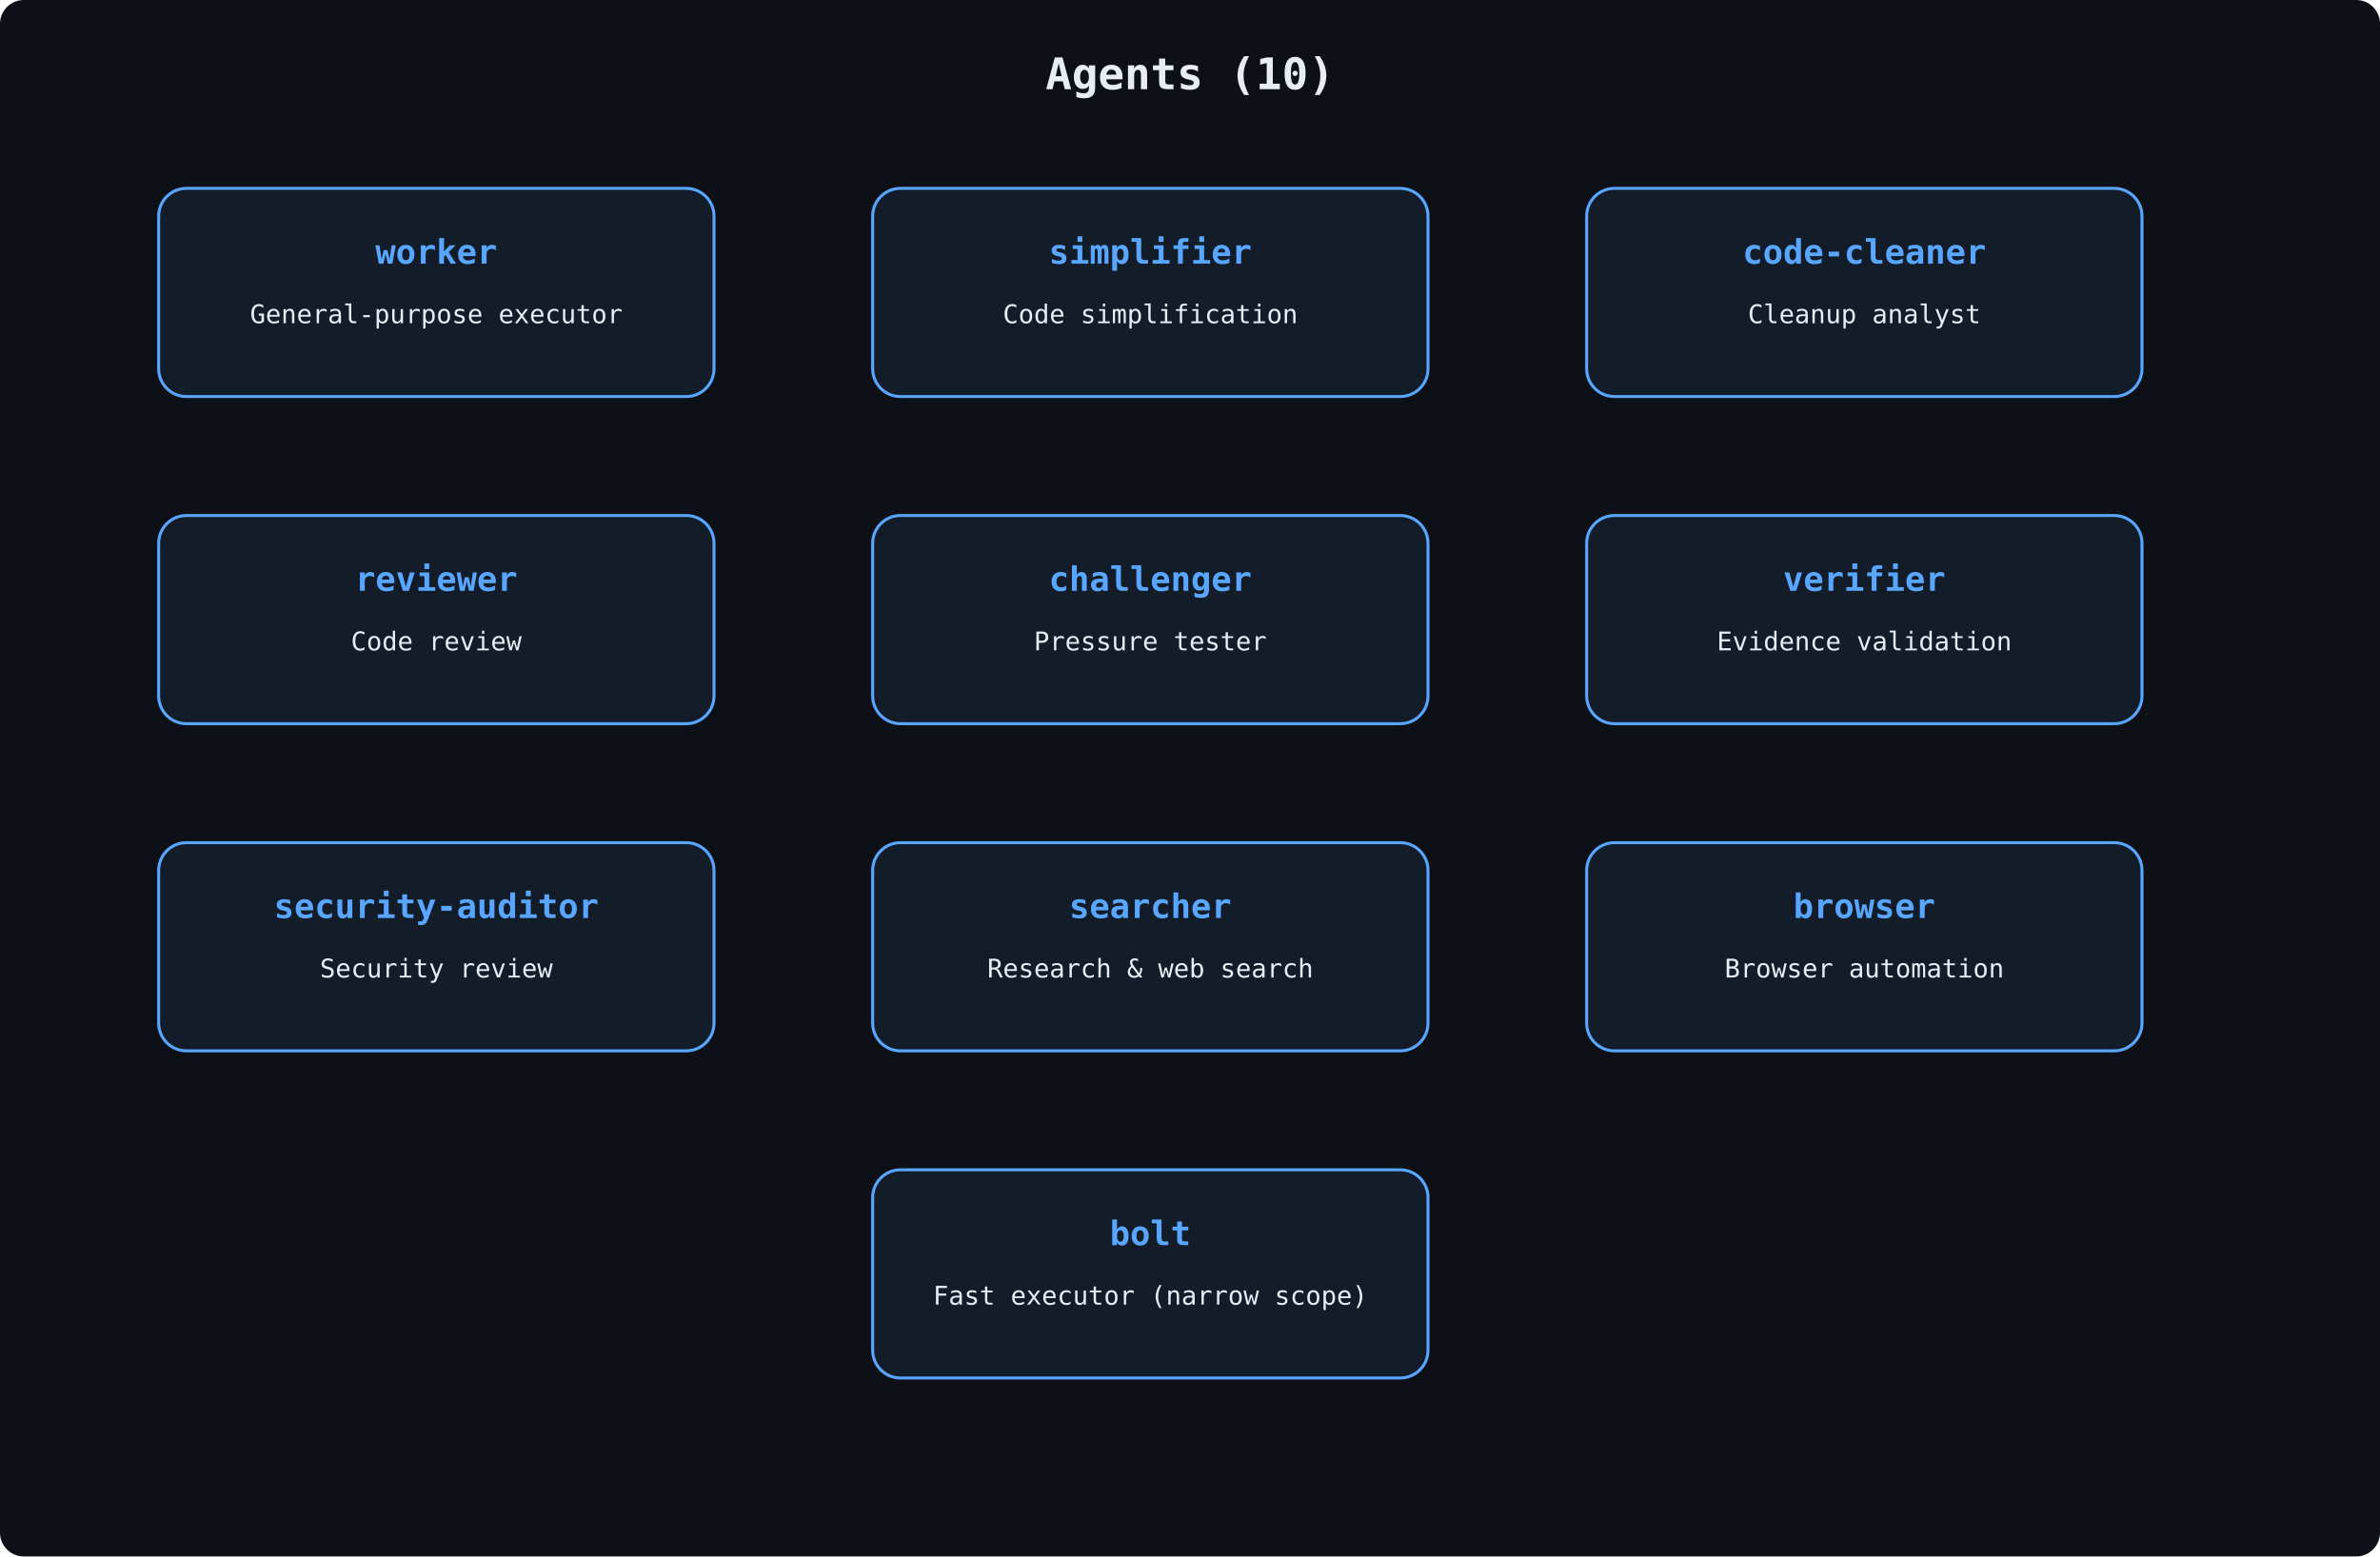
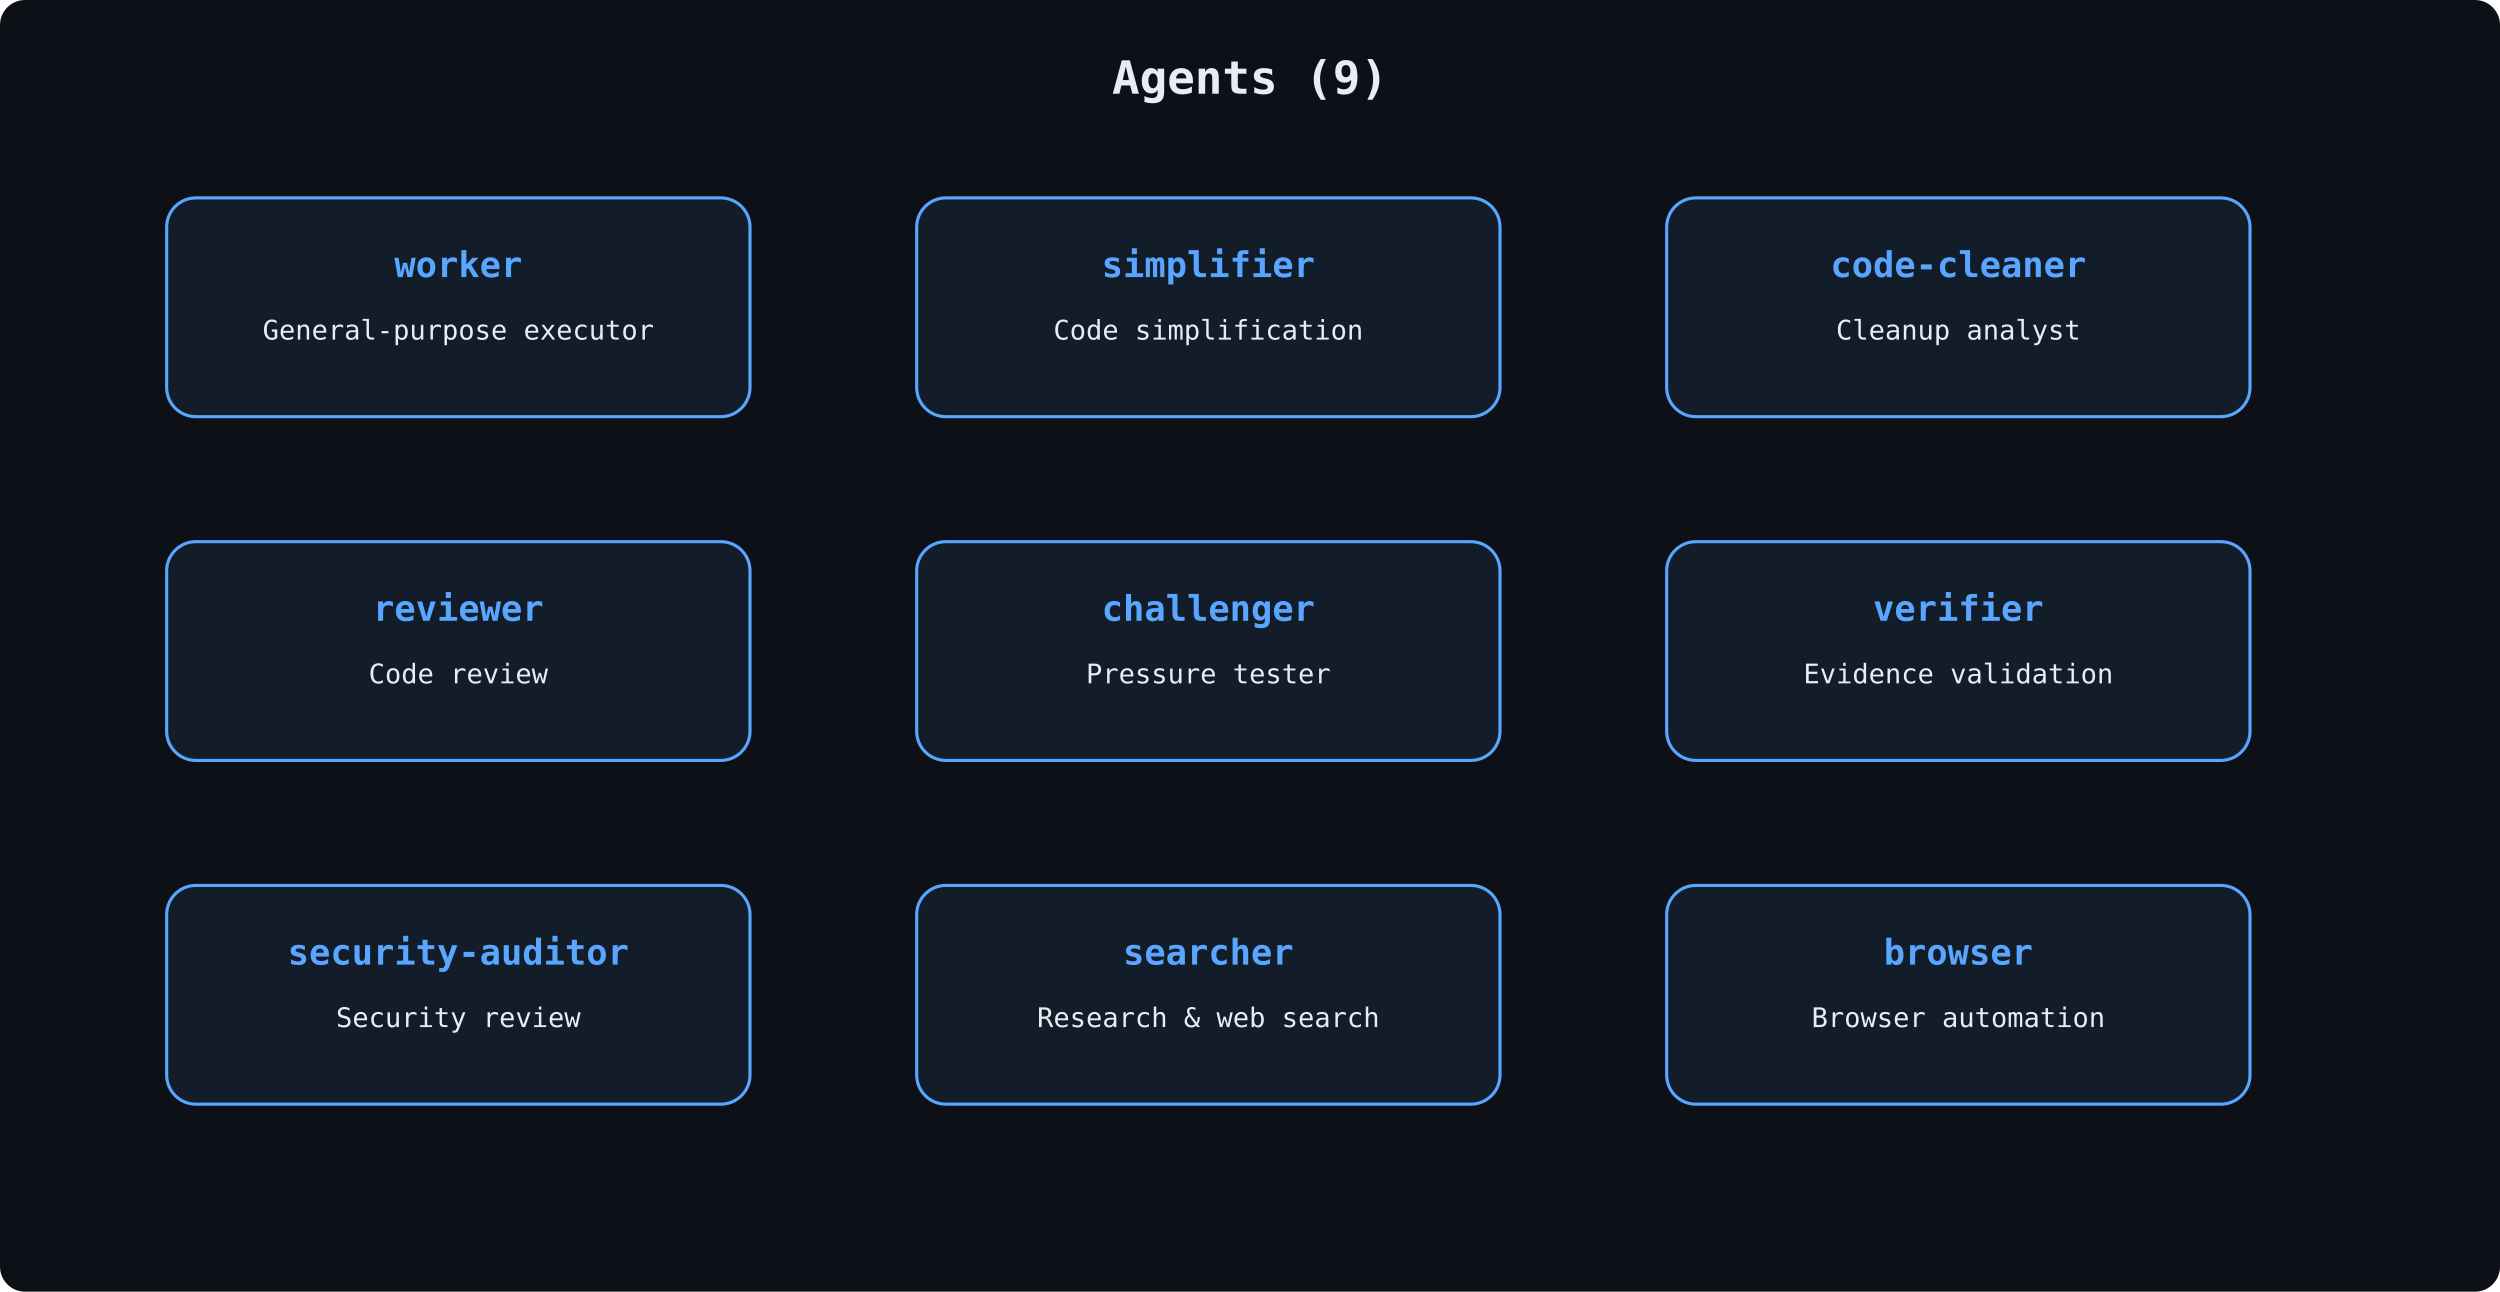
- <svg xmlns="http://www.w3.org/2000/svg" viewBox="0 0 1200 785" width="1200" height="785">
-   <rect width="1200" height="785" fill="#0d1117" rx="12" />
-   <text x="600" y="45" text-anchor="middle" fill="#e6edf3" font-family="monospace" font-size="22" font-weight="bold">Agents (10)</text>
+ <svg xmlns="http://www.w3.org/2000/svg" viewBox="0 0 1200 620" width="1200" height="620">
+   <rect width="1200" height="620" fill="#0d1117" rx="12" />
+   <text x="600" y="45" text-anchor="middle" fill="#e6edf3" font-family="monospace" font-size="22" font-weight="bold">Agents (9)</text>
  <g transform="translate(80,95)">
    <rect width="280" height="105" rx="14" fill="rgba(88,166,255,0.08)" stroke="#58a6ff" stroke-width="1.5" />
    <text x="140" y="38" text-anchor="middle" fill="#58a6ff" font-family="monospace" font-size="17" font-weight="bold">worker</text>
    <text x="140" y="68" text-anchor="middle" fill="#e6edf3" font-family="monospace" font-size="13">General-purpose executor</text>
  </g>
  <g transform="translate(440,95)">
    <rect width="280" height="105" rx="14" fill="rgba(88,166,255,0.08)" stroke="#58a6ff" stroke-width="1.5" />
    <text x="140" y="38" text-anchor="middle" fill="#58a6ff" font-family="monospace" font-size="17" font-weight="bold">simplifier</text>
    <text x="140" y="68" text-anchor="middle" fill="#e6edf3" font-family="monospace" font-size="13">Code simplification</text>
  </g>
  <g transform="translate(800,95)">
    <rect width="280" height="105" rx="14" fill="rgba(88,166,255,0.08)" stroke="#58a6ff" stroke-width="1.5" />
    <text x="140" y="38" text-anchor="middle" fill="#58a6ff" font-family="monospace" font-size="17" font-weight="bold">code-cleaner</text>
    <text x="140" y="68" text-anchor="middle" fill="#e6edf3" font-family="monospace" font-size="13">Cleanup analyst</text>
  </g>
  <g transform="translate(80,260)">
    <rect width="280" height="105" rx="14" fill="rgba(88,166,255,0.08)" stroke="#58a6ff" stroke-width="1.5" />
    <text x="140" y="38" text-anchor="middle" fill="#58a6ff" font-family="monospace" font-size="17" font-weight="bold">reviewer</text>
    <text x="140" y="68" text-anchor="middle" fill="#e6edf3" font-family="monospace" font-size="13">Code review</text>
  </g>
  <g transform="translate(440,260)">
    <rect width="280" height="105" rx="14" fill="rgba(88,166,255,0.08)" stroke="#58a6ff" stroke-width="1.5" />
    <text x="140" y="38" text-anchor="middle" fill="#58a6ff" font-family="monospace" font-size="17" font-weight="bold">challenger</text>
    <text x="140" y="68" text-anchor="middle" fill="#e6edf3" font-family="monospace" font-size="13">Pressure tester</text>
  </g>
  <g transform="translate(800,260)">
    <rect width="280" height="105" rx="14" fill="rgba(88,166,255,0.08)" stroke="#58a6ff" stroke-width="1.5" />
    <text x="140" y="38" text-anchor="middle" fill="#58a6ff" font-family="monospace" font-size="17" font-weight="bold">verifier</text>
    <text x="140" y="68" text-anchor="middle" fill="#e6edf3" font-family="monospace" font-size="13">Evidence validation</text>
  </g>
  <g transform="translate(80,425)">
    <rect width="280" height="105" rx="14" fill="rgba(88,166,255,0.08)" stroke="#58a6ff" stroke-width="1.5" />
    <text x="140" y="38" text-anchor="middle" fill="#58a6ff" font-family="monospace" font-size="17" font-weight="bold">security-auditor</text>
    <text x="140" y="68" text-anchor="middle" fill="#e6edf3" font-family="monospace" font-size="13">Security review</text>
  </g>
  <g transform="translate(440,425)">
    <rect width="280" height="105" rx="14" fill="rgba(88,166,255,0.08)" stroke="#58a6ff" stroke-width="1.5" />
    <text x="140" y="38" text-anchor="middle" fill="#58a6ff" font-family="monospace" font-size="17" font-weight="bold">searcher</text>
    <text x="140" y="68" text-anchor="middle" fill="#e6edf3" font-family="monospace" font-size="13">Research &amp; web search</text>
  </g>
  <g transform="translate(800,425)">
    <rect width="280" height="105" rx="14" fill="rgba(88,166,255,0.08)" stroke="#58a6ff" stroke-width="1.5" />
    <text x="140" y="38" text-anchor="middle" fill="#58a6ff" font-family="monospace" font-size="17" font-weight="bold">browser</text>
    <text x="140" y="68" text-anchor="middle" fill="#e6edf3" font-family="monospace" font-size="13">Browser automation</text>
  </g>
-   <g transform="translate(440,590)">
-     <rect width="280" height="105" rx="14" fill="rgba(88,166,255,0.08)" stroke="#58a6ff" stroke-width="1.5" />
-     <text x="140" y="38" text-anchor="middle" fill="#58a6ff" font-family="monospace" font-size="17" font-weight="bold">bolt</text>
-     <text x="140" y="68" text-anchor="middle" fill="#e6edf3" font-family="monospace" font-size="13">Fast executor (narrow scope)</text>
-   </g>
</svg>
